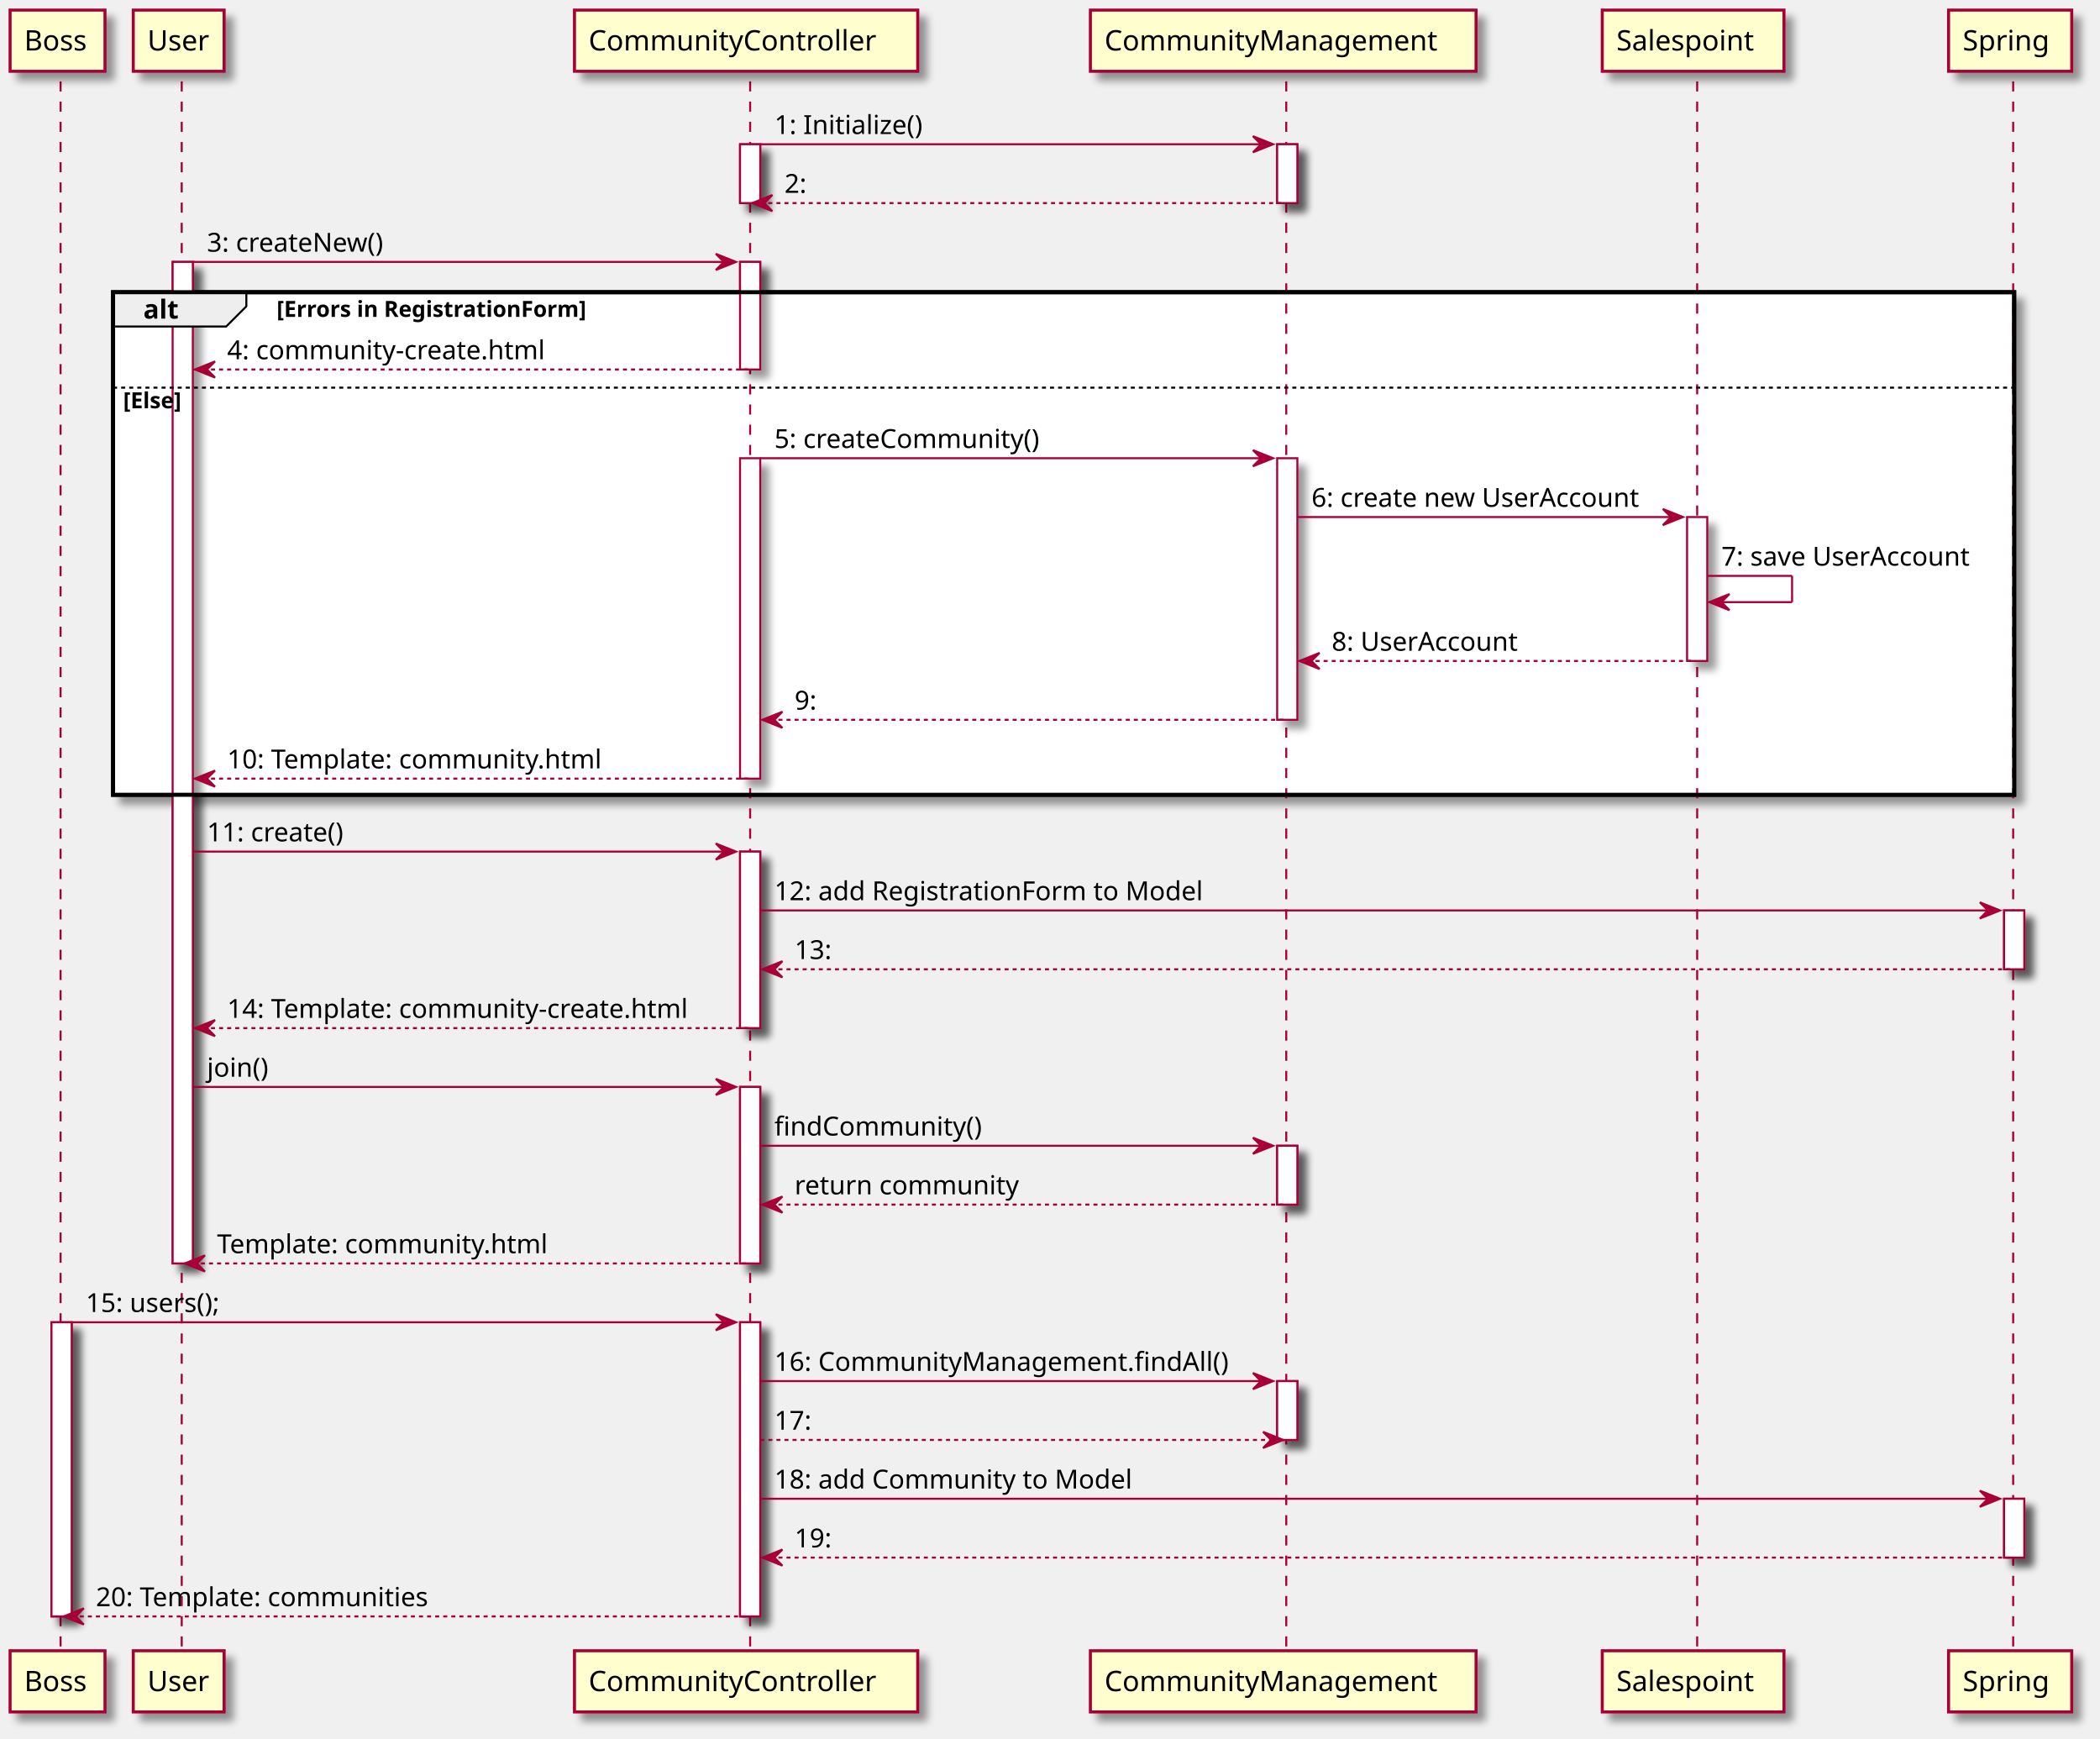
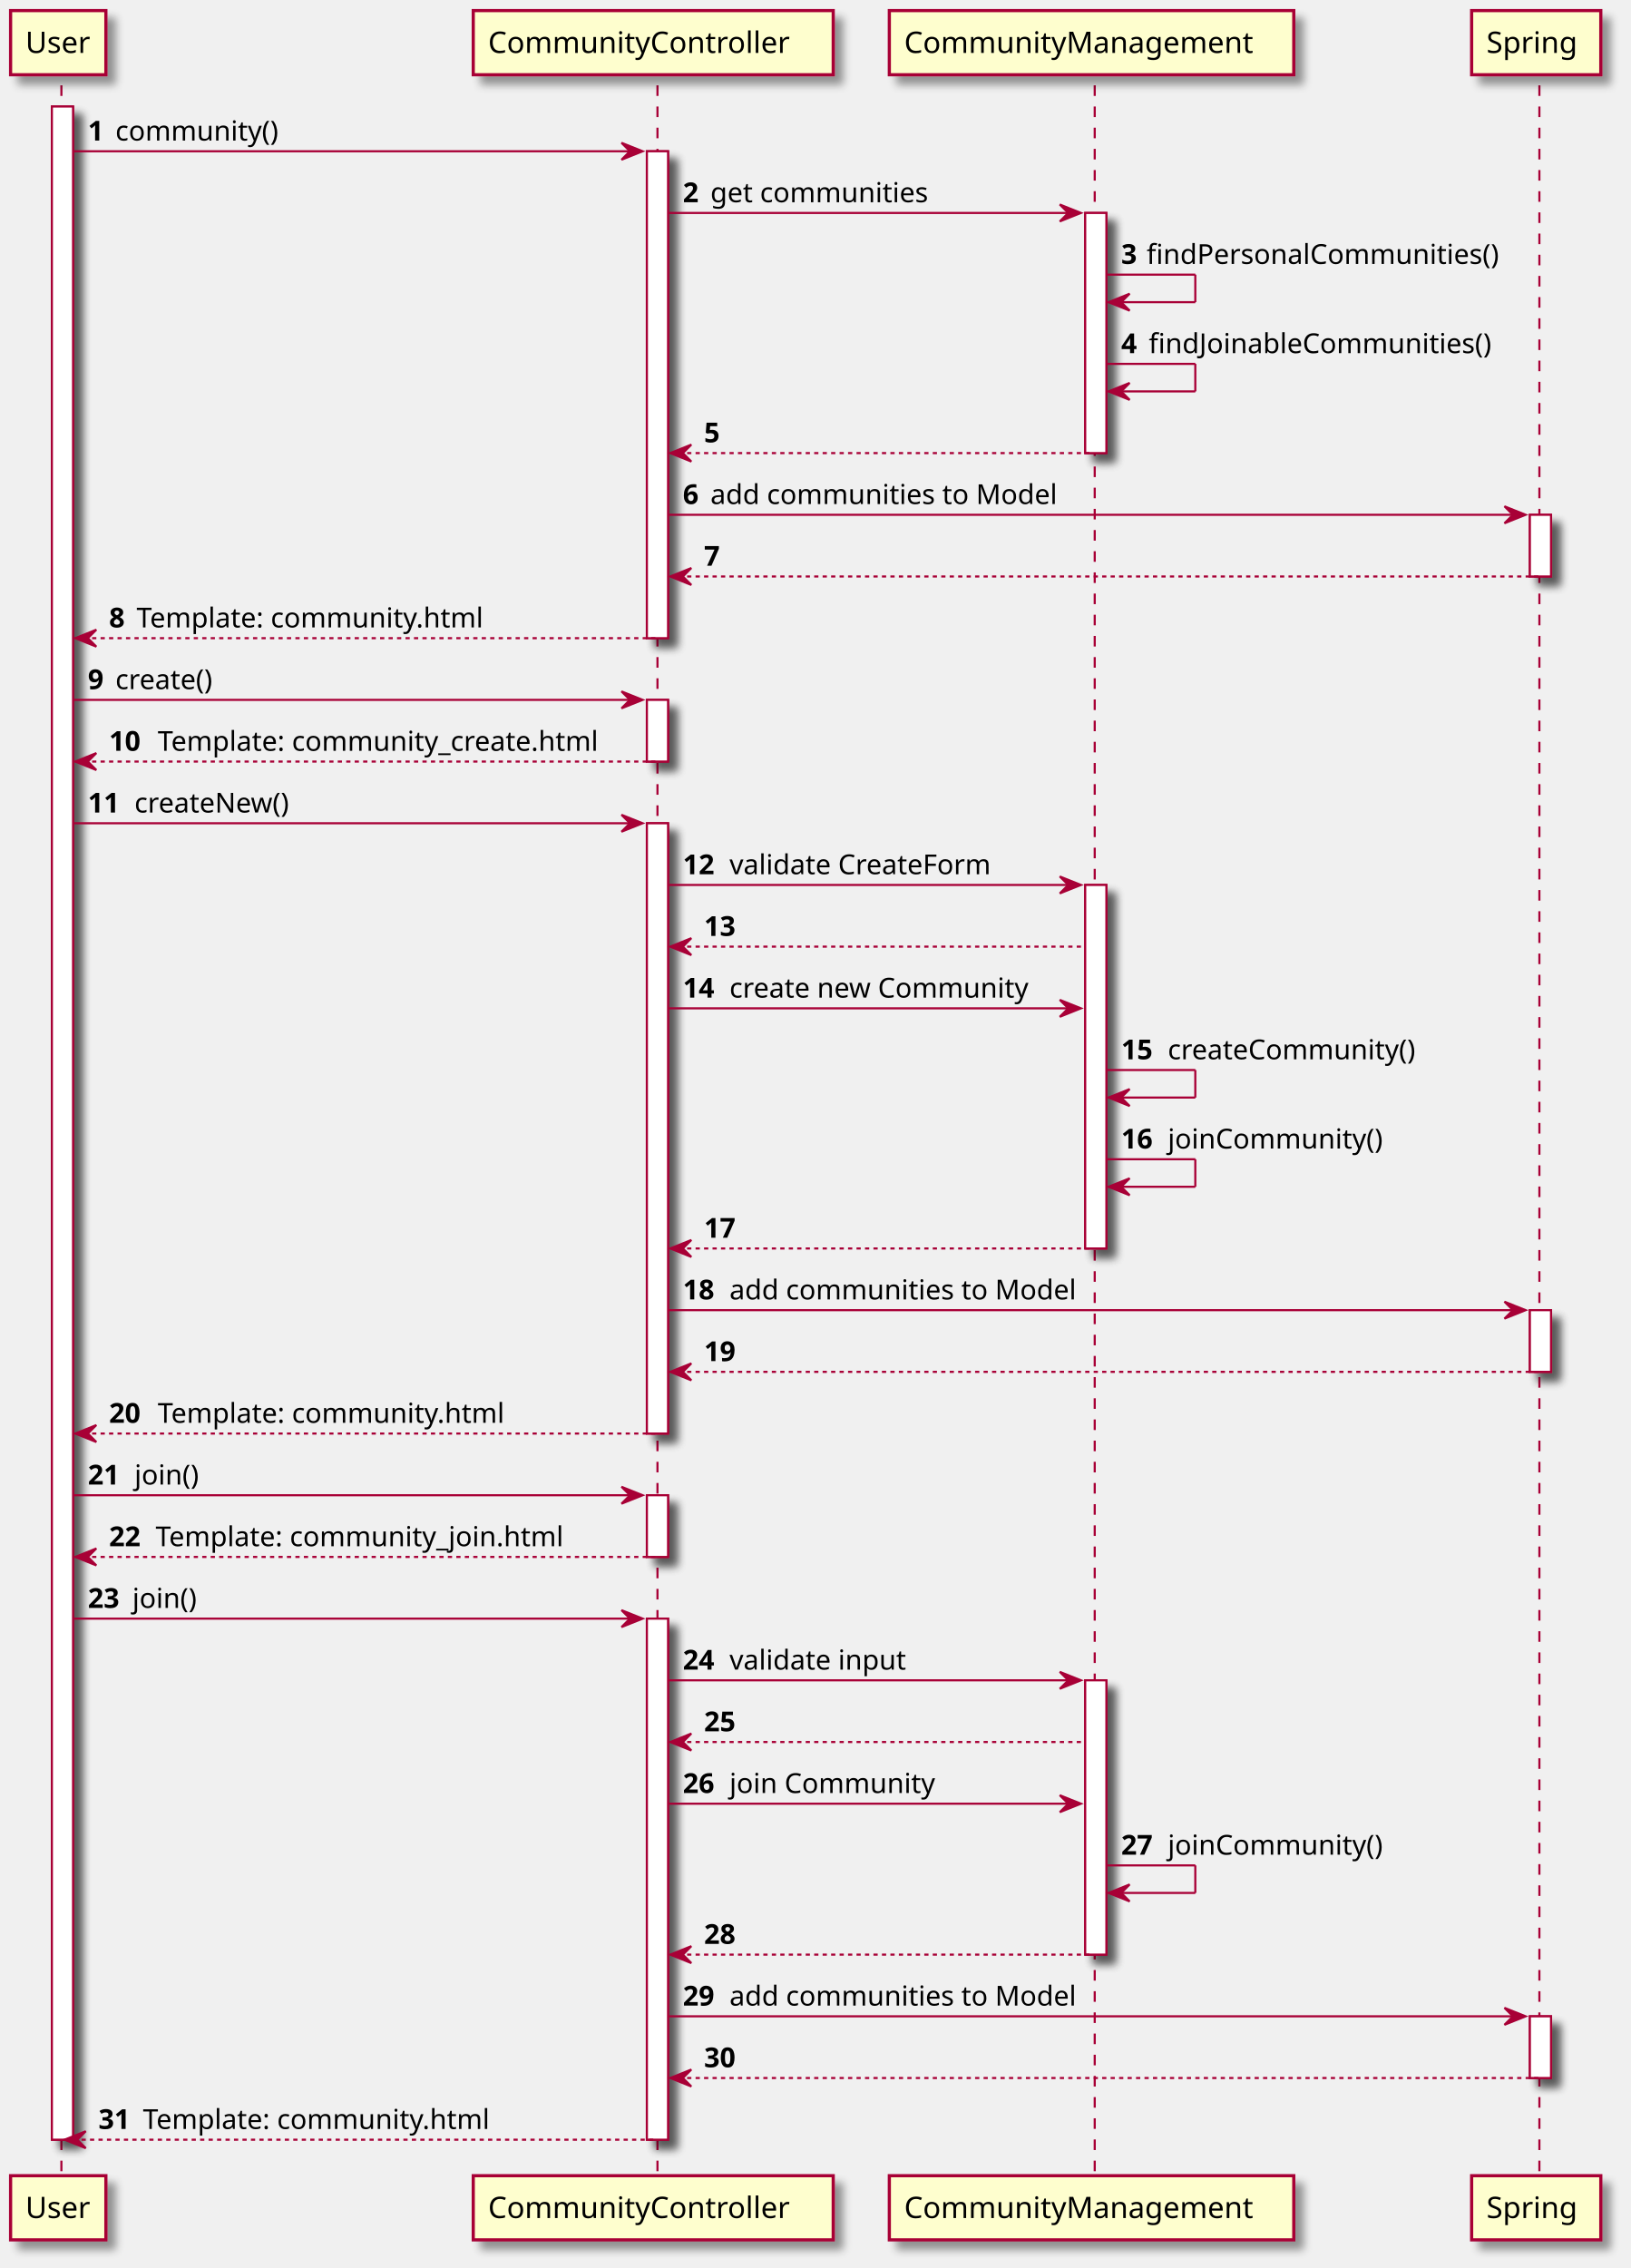
- <svg xmlns="http://www.w3.org/2000/svg" contentScriptType="application/ecmascript" contentStyleType="text/css" height="861px" preserveAspectRatio="none" style="width:1040px;height:861px;background:#FFFFFF;" version="1.1" viewBox="0 0 1040 861" width="1040px" zoomAndPan="magnify">
+ <svg xmlns="http://www.w3.org/2000/svg" contentScriptType="application/ecmascript" contentStyleType="text/css" height="1071px" preserveAspectRatio="none" style="width:770px;height:1071px;background:#FFFFFF;" version="1.1" viewBox="0 0 770 1071" width="770px" zoomAndPan="magnify">
  <defs>
-     <filter height="300%" id="fqbhj5li6olz6" width="300%" x="-1" y="-1">
+     <filter height="300%" id="f14gy15hj99zhz" width="300%" x="-1" y="-1">
      <feGaussianBlur result="blurOut" stdDeviation="2.0" />
      <feColorMatrix in="blurOut" result="blurOut2" type="matrix" values="0 0 0 0 0 0 0 0 0 0 0 0 0 0 0 0 0 0 .4 0" />
      <feOffset dx="4.0" dy="4.0" in="blurOut2" result="blurOut3" />
      <feBlend in="SourceGraphic" in2="blurOut3" mode="normal" />
    </filter>
  </defs>
  <g>
-     <rect fill="#FFFFFF" filter="url(#fqbhj5li6olz6)" height="145.664" style="stroke:#A80036;stroke-width:1.0;" width="10" x="25.5" y="654.758" />
-     <rect fill="#FFFFFF" filter="url(#fqbhj5li6olz6)" height="495.93" style="stroke:#A80036;stroke-width:1.0;" width="10" x="85.5" y="129.695" />
-     <rect fill="#FFFFFF" filter="url(#fqbhj5li6olz6)" height="29.133" style="stroke:#A80036;stroke-width:1.0;" width="10" x="366.5" y="71.43" />
-     <rect fill="#FFFFFF" filter="url(#fqbhj5li6olz6)" height="53.266" style="stroke:#A80036;stroke-width:1.0;" width="10" x="366.5" y="129.695" />
-     <rect fill="#FFFFFF" filter="url(#fqbhj5li6olz6)" height="158.664" style="stroke:#A80036;stroke-width:1.0;" width="10" x="366.5" y="226.898" />
-     <rect fill="#FFFFFF" filter="url(#fqbhj5li6olz6)" height="87.398" style="stroke:#A80036;stroke-width:1.0;" width="10" x="366.5" y="421.695" />
-     <rect fill="#FFFFFF" filter="url(#fqbhj5li6olz6)" height="87.398" style="stroke:#A80036;stroke-width:1.0;" width="10" x="366.5" y="538.227" />
-     <rect fill="#FFFFFF" filter="url(#fqbhj5li6olz6)" height="145.664" style="stroke:#A80036;stroke-width:1.0;" width="10" x="366.5" y="654.758" />
-     <rect fill="#FFFFFF" filter="url(#fqbhj5li6olz6)" height="29.133" style="stroke:#A80036;stroke-width:1.0;" width="10" x="632.5" y="71.43" />
-     <rect fill="#FFFFFF" filter="url(#fqbhj5li6olz6)" height="129.531" style="stroke:#A80036;stroke-width:1.0;" width="10" x="632.5" y="226.898" />
-     <rect fill="#FFFFFF" filter="url(#fqbhj5li6olz6)" height="29.133" style="stroke:#A80036;stroke-width:1.0;" width="10" x="632.5" y="567.359" />
-     <rect fill="#FFFFFF" filter="url(#fqbhj5li6olz6)" height="29.133" style="stroke:#A80036;stroke-width:1.0;" width="10" x="632.5" y="683.891" />
-     <rect fill="#FFFFFF" filter="url(#fqbhj5li6olz6)" height="71.266" style="stroke:#A80036;stroke-width:1.0;" width="10" x="835.5" y="256.031" />
-     <rect fill="#FFFFFF" filter="url(#fqbhj5li6olz6)" height="29.133" style="stroke:#A80036;stroke-width:1.0;" width="10" x="992.5" y="450.828" />
-     <rect fill="#FFFFFF" filter="url(#fqbhj5li6olz6)" height="29.133" style="stroke:#A80036;stroke-width:1.0;" width="10" x="992.5" y="742.156" />
-     <rect fill="#FFFFFF" filter="url(#fqbhj5li6olz6)" height="248.867" style="stroke:#000000;stroke-width:2.0;" width="941.5" x="56" y="144.695" />
-     <rect fill="#FFFFFF" height="202.602" style="stroke:none;stroke-width:1.0;" width="941.5" x="56" y="190.961" />
-     <line style="stroke:#A80036;stroke-width:1.0;stroke-dasharray:5.0,5.0;" x1="30" x2="30" y1="40.297" y2="818.422" />
-     <line style="stroke:#A80036;stroke-width:1.0;stroke-dasharray:5.0,5.0;" x1="90" x2="90" y1="40.297" y2="818.422" />
-     <line style="stroke:#A80036;stroke-width:1.0;stroke-dasharray:5.0,5.0;" x1="371.5" x2="371.5" y1="40.297" y2="818.422" />
-     <line style="stroke:#A80036;stroke-width:1.0;stroke-dasharray:5.0,5.0;" x1="637" x2="637" y1="40.297" y2="818.422" />
-     <line style="stroke:#A80036;stroke-width:1.0;stroke-dasharray:5.0,5.0;" x1="840.5" x2="840.5" y1="40.297" y2="818.422" />
-     <line style="stroke:#A80036;stroke-width:1.0;stroke-dasharray:5.0,5.0;" x1="997" x2="997" y1="40.297" y2="818.422" />
-     <rect fill="#FEFECE" filter="url(#fqbhj5li6olz6)" height="30.297" style="stroke:#A80036;stroke-width:1.5;" width="47" x="5" y="5" />
-     <text fill="#000000" font-family="sans-serif" font-size="14" lengthAdjust="spacing" textLength="33" x="12" y="24.995">Boss</text>
-     <rect fill="#FEFECE" filter="url(#fqbhj5li6olz6)" height="30.297" style="stroke:#A80036;stroke-width:1.5;" width="47" x="5" y="817.422" />
-     <text fill="#000000" font-family="sans-serif" font-size="14" lengthAdjust="spacing" textLength="33" x="12" y="837.417">Boss</text>
-     <rect fill="#FEFECE" filter="url(#fqbhj5li6olz6)" height="30.297" style="stroke:#A80036;stroke-width:1.5;" width="45" x="66" y="5" />
-     <text fill="#000000" font-family="sans-serif" font-size="14" lengthAdjust="spacing" textLength="31" x="73" y="24.995">User</text>
-     <rect fill="#FEFECE" filter="url(#fqbhj5li6olz6)" height="30.297" style="stroke:#A80036;stroke-width:1.5;" width="45" x="66" y="817.422" />
-     <text fill="#000000" font-family="sans-serif" font-size="14" lengthAdjust="spacing" textLength="31" x="73" y="837.417">User</text>
-     <rect fill="#FEFECE" filter="url(#fqbhj5li6olz6)" height="30.297" style="stroke:#A80036;stroke-width:1.5;" width="170" x="284.5" y="5" />
-     <text fill="#000000" font-family="sans-serif" font-size="14" lengthAdjust="spacing" textLength="156" x="291.5" y="24.995">CommunityController</text>
-     <rect fill="#FEFECE" filter="url(#fqbhj5li6olz6)" height="30.297" style="stroke:#A80036;stroke-width:1.5;" width="170" x="284.5" y="817.422" />
-     <text fill="#000000" font-family="sans-serif" font-size="14" lengthAdjust="spacing" textLength="156" x="291.5" y="837.417">CommunityController</text>
-     <rect fill="#FEFECE" filter="url(#fqbhj5li6olz6)" height="30.297" style="stroke:#A80036;stroke-width:1.5;" width="191" x="540" y="5" />
-     <text fill="#000000" font-family="sans-serif" font-size="14" lengthAdjust="spacing" textLength="177" x="547" y="24.995">CommunityManagement</text>
-     <rect fill="#FEFECE" filter="url(#fqbhj5li6olz6)" height="30.297" style="stroke:#A80036;stroke-width:1.5;" width="191" x="540" y="817.422" />
-     <text fill="#000000" font-family="sans-serif" font-size="14" lengthAdjust="spacing" textLength="177" x="547" y="837.417">CommunityManagement</text>
-     <rect fill="#FEFECE" filter="url(#fqbhj5li6olz6)" height="30.297" style="stroke:#A80036;stroke-width:1.5;" width="90" x="793.5" y="5" />
-     <text fill="#000000" font-family="sans-serif" font-size="14" lengthAdjust="spacing" textLength="76" x="800.5" y="24.995">Salespoint</text>
-     <rect fill="#FEFECE" filter="url(#fqbhj5li6olz6)" height="30.297" style="stroke:#A80036;stroke-width:1.5;" width="90" x="793.5" y="817.422" />
-     <text fill="#000000" font-family="sans-serif" font-size="14" lengthAdjust="spacing" textLength="76" x="800.5" y="837.417">Salespoint</text>
-     <rect fill="#FEFECE" filter="url(#fqbhj5li6olz6)" height="30.297" style="stroke:#A80036;stroke-width:1.5;" width="61" x="965" y="5" />
-     <text fill="#000000" font-family="sans-serif" font-size="14" lengthAdjust="spacing" textLength="47" x="972" y="24.995">Spring</text>
-     <rect fill="#FEFECE" filter="url(#fqbhj5li6olz6)" height="30.297" style="stroke:#A80036;stroke-width:1.5;" width="61" x="965" y="817.422" />
-     <text fill="#000000" font-family="sans-serif" font-size="14" lengthAdjust="spacing" textLength="47" x="972" y="837.417">Spring</text>
-     <rect fill="#FFFFFF" filter="url(#fqbhj5li6olz6)" height="145.664" style="stroke:#A80036;stroke-width:1.0;" width="10" x="25.5" y="654.758" />
-     <rect fill="#FFFFFF" filter="url(#fqbhj5li6olz6)" height="495.93" style="stroke:#A80036;stroke-width:1.0;" width="10" x="85.5" y="129.695" />
-     <rect fill="#FFFFFF" filter="url(#fqbhj5li6olz6)" height="29.133" style="stroke:#A80036;stroke-width:1.0;" width="10" x="366.5" y="71.43" />
-     <rect fill="#FFFFFF" filter="url(#fqbhj5li6olz6)" height="53.266" style="stroke:#A80036;stroke-width:1.0;" width="10" x="366.5" y="129.695" />
-     <rect fill="#FFFFFF" filter="url(#fqbhj5li6olz6)" height="158.664" style="stroke:#A80036;stroke-width:1.0;" width="10" x="366.5" y="226.898" />
-     <rect fill="#FFFFFF" filter="url(#fqbhj5li6olz6)" height="87.398" style="stroke:#A80036;stroke-width:1.0;" width="10" x="366.5" y="421.695" />
-     <rect fill="#FFFFFF" filter="url(#fqbhj5li6olz6)" height="87.398" style="stroke:#A80036;stroke-width:1.0;" width="10" x="366.5" y="538.227" />
-     <rect fill="#FFFFFF" filter="url(#fqbhj5li6olz6)" height="145.664" style="stroke:#A80036;stroke-width:1.0;" width="10" x="366.5" y="654.758" />
-     <rect fill="#FFFFFF" filter="url(#fqbhj5li6olz6)" height="29.133" style="stroke:#A80036;stroke-width:1.0;" width="10" x="632.5" y="71.43" />
-     <rect fill="#FFFFFF" filter="url(#fqbhj5li6olz6)" height="129.531" style="stroke:#A80036;stroke-width:1.0;" width="10" x="632.5" y="226.898" />
-     <rect fill="#FFFFFF" filter="url(#fqbhj5li6olz6)" height="29.133" style="stroke:#A80036;stroke-width:1.0;" width="10" x="632.5" y="567.359" />
-     <rect fill="#FFFFFF" filter="url(#fqbhj5li6olz6)" height="29.133" style="stroke:#A80036;stroke-width:1.0;" width="10" x="632.5" y="683.891" />
-     <rect fill="#FFFFFF" filter="url(#fqbhj5li6olz6)" height="71.266" style="stroke:#A80036;stroke-width:1.0;" width="10" x="835.5" y="256.031" />
-     <rect fill="#FFFFFF" filter="url(#fqbhj5li6olz6)" height="29.133" style="stroke:#A80036;stroke-width:1.0;" width="10" x="992.5" y="450.828" />
-     <rect fill="#FFFFFF" filter="url(#fqbhj5li6olz6)" height="29.133" style="stroke:#A80036;stroke-width:1.0;" width="10" x="992.5" y="742.156" />
-     <polygon fill="#A80036" points="620.5,67.43,630.5,71.43,620.5,75.43,624.5,71.43" style="stroke:#A80036;stroke-width:1.0;" />
-     <line style="stroke:#A80036;stroke-width:1.0;" x1="376.5" x2="626.5" y1="71.43" y2="71.43" />
-     <text fill="#000000" font-family="sans-serif" font-size="13" lengthAdjust="spacing" textLength="78" x="383.5" y="66.364">1: Initialize()</text>
-     <polygon fill="#A80036" points="382.5,96.562,372.5,100.562,382.5,104.562,378.5,100.562" style="stroke:#A80036;stroke-width:1.0;" />
-     <line style="stroke:#A80036;stroke-width:1.0;stroke-dasharray:2.0,2.0;" x1="376.5" x2="636.5" y1="100.562" y2="100.562" />
-     <text fill="#000000" font-family="sans-serif" font-size="13" lengthAdjust="spacing" textLength="13" x="388.5" y="95.497">2:</text>
-     <polygon fill="#A80036" points="354.5,125.695,364.5,129.695,354.5,133.695,358.5,129.695" style="stroke:#A80036;stroke-width:1.0;" />
-     <line style="stroke:#A80036;stroke-width:1.0;" x1="95.5" x2="360.5" y1="129.695" y2="129.695" />
-     <text fill="#000000" font-family="sans-serif" font-size="13" lengthAdjust="spacing" textLength="96" x="102.5" y="124.629">3: createNew()</text>
-     <path d="M56,144.695 L122,144.695 L122,151.695 L112,161.695 L56,161.695 L56,144.695 " fill="#EEEEEE" style="stroke:#000000;stroke-width:1.0;" />
-     <rect fill="none" height="248.867" style="stroke:#000000;stroke-width:2.0;" width="941.5" x="56" y="144.695" />
-     <text fill="#000000" font-family="sans-serif" font-size="13" font-weight="bold" lengthAdjust="spacing" textLength="21" x="71" y="157.762">alt</text>
-     <text fill="#000000" font-family="sans-serif" font-size="11" font-weight="bold" lengthAdjust="spacing" textLength="189" x="137" y="156.906">[Errors in RegistrationForm]</text>
-     <polygon fill="#A80036" points="106.5,178.961,96.5,182.961,106.5,186.961,102.5,182.961" style="stroke:#A80036;stroke-width:1.0;" />
-     <line style="stroke:#A80036;stroke-width:1.0;stroke-dasharray:2.0,2.0;" x1="100.5" x2="370.5" y1="182.961" y2="182.961" />
-     <text fill="#000000" font-family="sans-serif" font-size="13" lengthAdjust="spacing" textLength="169" x="112.5" y="177.895">4: community-create.html</text>
-     <line style="stroke:#000000;stroke-width:1.0;stroke-dasharray:2.0,2.0;" x1="56" x2="997.5" y1="191.961" y2="191.961" />
-     <text fill="#000000" font-family="sans-serif" font-size="11" font-weight="bold" lengthAdjust="spacing" textLength="36" x="61" y="202.171">[Else]</text>
-     <polygon fill="#A80036" points="620.5,222.898,630.5,226.898,620.5,230.898,624.5,226.898" style="stroke:#A80036;stroke-width:1.0;" />
-     <line style="stroke:#A80036;stroke-width:1.0;" x1="376.5" x2="626.5" y1="226.898" y2="226.898" />
-     <text fill="#000000" font-family="sans-serif" font-size="13" lengthAdjust="spacing" textLength="143" x="383.5" y="221.833">5: createCommunity()</text>
-     <polygon fill="#A80036" points="823.5,252.031,833.5,256.031,823.5,260.031,827.5,256.031" style="stroke:#A80036;stroke-width:1.0;" />
-     <line style="stroke:#A80036;stroke-width:1.0;" x1="642.5" x2="829.5" y1="256.031" y2="256.031" />
-     <text fill="#000000" font-family="sans-serif" font-size="13" lengthAdjust="spacing" textLength="174" x="649.5" y="250.965">6: create new UserAccount</text>
-     <line style="stroke:#A80036;stroke-width:1.0;" x1="845.5" x2="887.5" y1="285.164" y2="285.164" />
-     <line style="stroke:#A80036;stroke-width:1.0;" x1="887.5" x2="887.5" y1="285.164" y2="298.164" />
-     <line style="stroke:#A80036;stroke-width:1.0;" x1="846.5" x2="887.5" y1="298.164" y2="298.164" />
-     <polygon fill="#A80036" points="856.5,294.164,846.5,298.164,856.5,302.164,852.5,298.164" style="stroke:#A80036;stroke-width:1.0;" />
-     <text fill="#000000" font-family="sans-serif" font-size="13" lengthAdjust="spacing" textLength="133" x="852.5" y="280.098">7: save UserAccount</text>
-     <polygon fill="#A80036" points="653.5,323.297,643.5,327.297,653.5,331.297,649.5,327.297" style="stroke:#A80036;stroke-width:1.0;" />
-     <line style="stroke:#A80036;stroke-width:1.0;stroke-dasharray:2.0,2.0;" x1="647.5" x2="839.5" y1="327.297" y2="327.297" />
-     <text fill="#000000" font-family="sans-serif" font-size="13" lengthAdjust="spacing" textLength="98" x="659.5" y="322.231">8: UserAccount</text>
-     <polygon fill="#A80036" points="387.5,352.43,377.5,356.43,387.5,360.43,383.5,356.43" style="stroke:#A80036;stroke-width:1.0;" />
-     <line style="stroke:#A80036;stroke-width:1.0;stroke-dasharray:2.0,2.0;" x1="381.5" x2="636.5" y1="356.43" y2="356.43" />
-     <text fill="#000000" font-family="sans-serif" font-size="13" lengthAdjust="spacing" textLength="13" x="393.5" y="351.364">9:</text>
-     <polygon fill="#A80036" points="106.5,381.562,96.5,385.562,106.5,389.562,102.5,385.562" style="stroke:#A80036;stroke-width:1.0;" />
-     <line style="stroke:#A80036;stroke-width:1.0;stroke-dasharray:2.0,2.0;" x1="100.5" x2="370.5" y1="385.562" y2="385.562" />
-     <text fill="#000000" font-family="sans-serif" font-size="13" lengthAdjust="spacing" textLength="201" x="112.5" y="380.497">10: Template: community.html</text>
-     <polygon fill="#A80036" points="354.5,417.695,364.5,421.695,354.5,425.695,358.5,421.695" style="stroke:#A80036;stroke-width:1.0;" />
-     <line style="stroke:#A80036;stroke-width:1.0;" x1="95.5" x2="360.5" y1="421.695" y2="421.695" />
-     <text fill="#000000" font-family="sans-serif" font-size="13" lengthAdjust="spacing" textLength="76" x="102.5" y="416.629">11: create()</text>
-     <polygon fill="#A80036" points="980.5,446.828,990.5,450.828,980.5,454.828,984.5,450.828" style="stroke:#A80036;stroke-width:1.0;" />
-     <line style="stroke:#A80036;stroke-width:1.0;" x1="376.5" x2="986.5" y1="450.828" y2="450.828" />
-     <text fill="#000000" font-family="sans-serif" font-size="13" lengthAdjust="spacing" textLength="221" x="383.5" y="445.762">12: add RegistrationForm to Model</text>
-     <polygon fill="#A80036" points="387.5,475.961,377.5,479.961,387.5,483.961,383.5,479.961" style="stroke:#A80036;stroke-width:1.0;" />
-     <line style="stroke:#A80036;stroke-width:1.0;stroke-dasharray:2.0,2.0;" x1="381.5" x2="996.5" y1="479.961" y2="479.961" />
-     <text fill="#000000" font-family="sans-serif" font-size="13" lengthAdjust="spacing" textLength="21" x="393.5" y="474.895">13:</text>
-     <polygon fill="#A80036" points="106.5,505.094,96.5,509.094,106.5,513.094,102.5,509.094" style="stroke:#A80036;stroke-width:1.0;" />
-     <line style="stroke:#A80036;stroke-width:1.0;stroke-dasharray:2.0,2.0;" x1="100.5" x2="370.5" y1="509.094" y2="509.094" />
-     <text fill="#000000" font-family="sans-serif" font-size="13" lengthAdjust="spacing" textLength="247" x="112.5" y="504.028">14: Template: community-create.html</text>
-     <polygon fill="#A80036" points="354.5,534.227,364.5,538.227,354.5,542.227,358.5,538.227" style="stroke:#A80036;stroke-width:1.0;" />
-     <line style="stroke:#A80036;stroke-width:1.0;" x1="95.5" x2="360.5" y1="538.227" y2="538.227" />
-     <text fill="#000000" font-family="sans-serif" font-size="13" lengthAdjust="spacing" textLength="32" x="102.5" y="533.161">join()</text>
-     <polygon fill="#A80036" points="620.5,563.359,630.5,567.359,620.5,571.359,624.5,567.359" style="stroke:#A80036;stroke-width:1.0;" />
-     <line style="stroke:#A80036;stroke-width:1.0;" x1="376.5" x2="626.5" y1="567.359" y2="567.359" />
-     <text fill="#000000" font-family="sans-serif" font-size="13" lengthAdjust="spacing" textLength="109" x="383.5" y="562.293">findCommunity()</text>
-     <polygon fill="#A80036" points="387.5,592.492,377.5,596.492,387.5,600.492,383.5,596.492" style="stroke:#A80036;stroke-width:1.0;" />
-     <line style="stroke:#A80036;stroke-width:1.0;stroke-dasharray:2.0,2.0;" x1="381.5" x2="636.5" y1="596.492" y2="596.492" />
-     <text fill="#000000" font-family="sans-serif" font-size="13" lengthAdjust="spacing" textLength="116" x="393.5" y="591.426">return community</text>
-     <polygon fill="#A80036" points="101.5,621.625,91.5,625.625,101.5,629.625,97.5,625.625" style="stroke:#A80036;stroke-width:1.0;" />
-     <line style="stroke:#A80036;stroke-width:1.0;stroke-dasharray:2.0,2.0;" x1="95.5" x2="370.5" y1="625.625" y2="625.625" />
-     <text fill="#000000" font-family="sans-serif" font-size="13" lengthAdjust="spacing" textLength="176" x="107.5" y="620.559">Template: community.html</text>
-     <polygon fill="#A80036" points="354.5,650.758,364.5,654.758,354.5,658.758,358.5,654.758" style="stroke:#A80036;stroke-width:1.0;" />
-     <line style="stroke:#A80036;stroke-width:1.0;" x1="35.5" x2="360.5" y1="654.758" y2="654.758" />
-     <text fill="#000000" font-family="sans-serif" font-size="13" lengthAdjust="spacing" textLength="75" x="42.5" y="649.692">15: users();</text>
-     <polygon fill="#A80036" points="620.5,679.891,630.5,683.891,620.5,687.891,624.5,683.891" style="stroke:#A80036;stroke-width:1.0;" />
-     <line style="stroke:#A80036;stroke-width:1.0;" x1="376.5" x2="626.5" y1="683.891" y2="683.891" />
-     <text fill="#000000" font-family="sans-serif" font-size="13" lengthAdjust="spacing" textLength="237" x="383.5" y="678.825">16: CommunityManagement.findAll()</text>
-     <polygon fill="#A80036" points="625.5,709.023,635.5,713.023,625.5,717.023,629.5,713.023" style="stroke:#A80036;stroke-width:1.0;" />
-     <line style="stroke:#A80036;stroke-width:1.0;stroke-dasharray:2.0,2.0;" x1="376.5" x2="631.5" y1="713.023" y2="713.023" />
-     <text fill="#000000" font-family="sans-serif" font-size="13" lengthAdjust="spacing" textLength="21" x="383.5" y="707.957">17:</text>
-     <polygon fill="#A80036" points="980.5,738.156,990.5,742.156,980.5,746.156,984.5,742.156" style="stroke:#A80036;stroke-width:1.0;" />
-     <line style="stroke:#A80036;stroke-width:1.0;" x1="376.5" x2="986.5" y1="742.156" y2="742.156" />
-     <text fill="#000000" font-family="sans-serif" font-size="13" lengthAdjust="spacing" textLength="186" x="383.5" y="737.09">18: add Community to Model</text>
-     <polygon fill="#A80036" points="387.5,767.289,377.5,771.289,387.5,775.289,383.5,771.289" style="stroke:#A80036;stroke-width:1.0;" />
-     <line style="stroke:#A80036;stroke-width:1.0;stroke-dasharray:2.0,2.0;" x1="381.5" x2="996.5" y1="771.289" y2="771.289" />
-     <text fill="#000000" font-family="sans-serif" font-size="13" lengthAdjust="spacing" textLength="21" x="393.5" y="766.223">19:</text>
-     <polygon fill="#A80036" points="41.5,796.422,31.5,800.422,41.5,804.422,37.5,800.422" style="stroke:#A80036;stroke-width:1.0;" />
-     <line style="stroke:#A80036;stroke-width:1.0;stroke-dasharray:2.0,2.0;" x1="35.5" x2="370.5" y1="800.422" y2="800.422" />
-     <text fill="#000000" font-family="sans-serif" font-size="13" lengthAdjust="spacing" textLength="178" x="47.5" y="795.356">20: Template: communities</text>
+     <rect fill="#FFFFFF" filter="url(#f14gy15hj99zhz)" height="960.117" style="stroke:#A80036;stroke-width:1.0;" width="10" x="24.5" y="50.297" />
+     <rect fill="#FFFFFF" filter="url(#f14gy15hj99zhz)" height="229.93" style="stroke:#A80036;stroke-width:1.0;" width="10" x="305.5" y="71.43" />
+     <rect fill="#FFFFFF" filter="url(#f14gy15hj99zhz)" height="29.133" style="stroke:#A80036;stroke-width:1.0;" width="10" x="305.5" y="330.492" />
+     <rect fill="#FFFFFF" filter="url(#f14gy15hj99zhz)" height="288.195" style="stroke:#A80036;stroke-width:1.0;" width="10" x="305.5" y="388.758" />
+     <rect fill="#FFFFFF" filter="url(#f14gy15hj99zhz)" height="29.133" style="stroke:#A80036;stroke-width:1.0;" width="10" x="305.5" y="706.086" />
+     <rect fill="#FFFFFF" filter="url(#f14gy15hj99zhz)" height="246.062" style="stroke:#A80036;stroke-width:1.0;" width="10" x="305.5" y="764.352" />
+     <rect fill="#FFFFFF" filter="url(#f14gy15hj99zhz)" height="113.398" style="stroke:#A80036;stroke-width:1.0;" width="10" x="512.5" y="100.562" />
+     <rect fill="#FFFFFF" filter="url(#f14gy15hj99zhz)" height="171.664" style="stroke:#A80036;stroke-width:1.0;" width="10" x="512.5" y="417.891" />
+     <rect fill="#FFFFFF" filter="url(#f14gy15hj99zhz)" height="129.531" style="stroke:#A80036;stroke-width:1.0;" width="10" x="512.5" y="793.484" />
+     <rect fill="#FFFFFF" filter="url(#f14gy15hj99zhz)" height="29.133" style="stroke:#A80036;stroke-width:1.0;" width="10" x="722.5" y="243.094" />
+     <rect fill="#FFFFFF" filter="url(#f14gy15hj99zhz)" height="29.133" style="stroke:#A80036;stroke-width:1.0;" width="10" x="722.5" y="618.688" />
+     <rect fill="#FFFFFF" filter="url(#f14gy15hj99zhz)" height="29.133" style="stroke:#A80036;stroke-width:1.0;" width="10" x="722.5" y="952.148" />
+     <line style="stroke:#A80036;stroke-width:1.0;stroke-dasharray:5.0,5.0;" x1="29" x2="29" y1="40.297" y2="1028.414" />
+     <line style="stroke:#A80036;stroke-width:1.0;stroke-dasharray:5.0,5.0;" x1="310.5" x2="310.5" y1="40.297" y2="1028.414" />
+     <line style="stroke:#A80036;stroke-width:1.0;stroke-dasharray:5.0,5.0;" x1="517" x2="517" y1="40.297" y2="1028.414" />
+     <line style="stroke:#A80036;stroke-width:1.0;stroke-dasharray:5.0,5.0;" x1="727" x2="727" y1="40.297" y2="1028.414" />
+     <rect fill="#FEFECE" filter="url(#f14gy15hj99zhz)" height="30.297" style="stroke:#A80036;stroke-width:1.5;" width="45" x="5" y="5" />
+     <text fill="#000000" font-family="sans-serif" font-size="14" lengthAdjust="spacing" textLength="31" x="12" y="24.995">User</text>
+     <rect fill="#FEFECE" filter="url(#f14gy15hj99zhz)" height="30.297" style="stroke:#A80036;stroke-width:1.5;" width="45" x="5" y="1027.414" />
+     <text fill="#000000" font-family="sans-serif" font-size="14" lengthAdjust="spacing" textLength="31" x="12" y="1047.409">User</text>
+     <rect fill="#FEFECE" filter="url(#f14gy15hj99zhz)" height="30.297" style="stroke:#A80036;stroke-width:1.5;" width="170" x="223.5" y="5" />
+     <text fill="#000000" font-family="sans-serif" font-size="14" lengthAdjust="spacing" textLength="156" x="230.5" y="24.995">CommunityController</text>
+     <rect fill="#FEFECE" filter="url(#f14gy15hj99zhz)" height="30.297" style="stroke:#A80036;stroke-width:1.5;" width="170" x="223.5" y="1027.414" />
+     <text fill="#000000" font-family="sans-serif" font-size="14" lengthAdjust="spacing" textLength="156" x="230.5" y="1047.409">CommunityController</text>
+     <rect fill="#FEFECE" filter="url(#f14gy15hj99zhz)" height="30.297" style="stroke:#A80036;stroke-width:1.5;" width="191" x="420" y="5" />
+     <text fill="#000000" font-family="sans-serif" font-size="14" lengthAdjust="spacing" textLength="177" x="427" y="24.995">CommunityManagement</text>
+     <rect fill="#FEFECE" filter="url(#f14gy15hj99zhz)" height="30.297" style="stroke:#A80036;stroke-width:1.5;" width="191" x="420" y="1027.414" />
+     <text fill="#000000" font-family="sans-serif" font-size="14" lengthAdjust="spacing" textLength="177" x="427" y="1047.409">CommunityManagement</text>
+     <rect fill="#FEFECE" filter="url(#f14gy15hj99zhz)" height="30.297" style="stroke:#A80036;stroke-width:1.5;" width="61" x="695" y="5" />
+     <text fill="#000000" font-family="sans-serif" font-size="14" lengthAdjust="spacing" textLength="47" x="702" y="24.995">Spring</text>
+     <rect fill="#FEFECE" filter="url(#f14gy15hj99zhz)" height="30.297" style="stroke:#A80036;stroke-width:1.5;" width="61" x="695" y="1027.414" />
+     <text fill="#000000" font-family="sans-serif" font-size="14" lengthAdjust="spacing" textLength="47" x="702" y="1047.409">Spring</text>
+     <rect fill="#FFFFFF" filter="url(#f14gy15hj99zhz)" height="960.117" style="stroke:#A80036;stroke-width:1.0;" width="10" x="24.5" y="50.297" />
+     <rect fill="#FFFFFF" filter="url(#f14gy15hj99zhz)" height="229.93" style="stroke:#A80036;stroke-width:1.0;" width="10" x="305.5" y="71.43" />
+     <rect fill="#FFFFFF" filter="url(#f14gy15hj99zhz)" height="29.133" style="stroke:#A80036;stroke-width:1.0;" width="10" x="305.5" y="330.492" />
+     <rect fill="#FFFFFF" filter="url(#f14gy15hj99zhz)" height="288.195" style="stroke:#A80036;stroke-width:1.0;" width="10" x="305.5" y="388.758" />
+     <rect fill="#FFFFFF" filter="url(#f14gy15hj99zhz)" height="29.133" style="stroke:#A80036;stroke-width:1.0;" width="10" x="305.5" y="706.086" />
+     <rect fill="#FFFFFF" filter="url(#f14gy15hj99zhz)" height="246.062" style="stroke:#A80036;stroke-width:1.0;" width="10" x="305.5" y="764.352" />
+     <rect fill="#FFFFFF" filter="url(#f14gy15hj99zhz)" height="113.398" style="stroke:#A80036;stroke-width:1.0;" width="10" x="512.5" y="100.562" />
+     <rect fill="#FFFFFF" filter="url(#f14gy15hj99zhz)" height="171.664" style="stroke:#A80036;stroke-width:1.0;" width="10" x="512.5" y="417.891" />
+     <rect fill="#FFFFFF" filter="url(#f14gy15hj99zhz)" height="129.531" style="stroke:#A80036;stroke-width:1.0;" width="10" x="512.5" y="793.484" />
+     <rect fill="#FFFFFF" filter="url(#f14gy15hj99zhz)" height="29.133" style="stroke:#A80036;stroke-width:1.0;" width="10" x="722.5" y="243.094" />
+     <rect fill="#FFFFFF" filter="url(#f14gy15hj99zhz)" height="29.133" style="stroke:#A80036;stroke-width:1.0;" width="10" x="722.5" y="618.688" />
+     <rect fill="#FFFFFF" filter="url(#f14gy15hj99zhz)" height="29.133" style="stroke:#A80036;stroke-width:1.0;" width="10" x="722.5" y="952.148" />
+     <polygon fill="#A80036" points="293.5,67.43,303.5,71.43,293.5,75.43,297.5,71.43" style="stroke:#A80036;stroke-width:1.0;" />
+     <line style="stroke:#A80036;stroke-width:1.0;" x1="34.5" x2="299.5" y1="71.43" y2="71.43" />
+     <text fill="#000000" font-family="sans-serif" font-size="13" font-weight="bold" lengthAdjust="spacing" textLength="9" x="41.5" y="66.364">1</text>
+     <text fill="#000000" font-family="sans-serif" font-size="13" lengthAdjust="spacing" textLength="83" x="54.5" y="66.364">community()</text>
+     <polygon fill="#A80036" points="500.5,96.562,510.5,100.562,500.5,104.562,504.5,100.562" style="stroke:#A80036;stroke-width:1.0;" />
+     <line style="stroke:#A80036;stroke-width:1.0;" x1="315.5" x2="506.5" y1="100.562" y2="100.562" />
+     <text fill="#000000" font-family="sans-serif" font-size="13" font-weight="bold" lengthAdjust="spacing" textLength="9" x="322.5" y="95.497">2</text>
+     <text fill="#000000" font-family="sans-serif" font-size="13" lengthAdjust="spacing" textLength="108" x="335.5" y="95.497">get communities</text>
+     <line style="stroke:#A80036;stroke-width:1.0;" x1="522.5" x2="564.5" y1="129.695" y2="129.695" />
+     <line style="stroke:#A80036;stroke-width:1.0;" x1="564.5" x2="564.5" y1="129.695" y2="142.695" />
+     <line style="stroke:#A80036;stroke-width:1.0;" x1="523.5" x2="564.5" y1="142.695" y2="142.695" />
+     <polygon fill="#A80036" points="533.5,138.695,523.5,142.695,533.5,146.695,529.5,142.695" style="stroke:#A80036;stroke-width:1.0;" />
+     <text fill="#000000" font-family="sans-serif" font-size="13" font-weight="bold" lengthAdjust="spacing" textLength="8" x="529.5" y="124.629">3</text>
+     <text fill="#000000" font-family="sans-serif" font-size="13" lengthAdjust="spacing" textLength="174" x="541.5" y="124.629">findPersonalCommunities()</text>
+     <line style="stroke:#A80036;stroke-width:1.0;" x1="522.5" x2="564.5" y1="171.828" y2="171.828" />
+     <line style="stroke:#A80036;stroke-width:1.0;" x1="564.5" x2="564.5" y1="171.828" y2="184.828" />
+     <line style="stroke:#A80036;stroke-width:1.0;" x1="523.5" x2="564.5" y1="184.828" y2="184.828" />
+     <polygon fill="#A80036" points="533.5,180.828,523.5,184.828,533.5,188.828,529.5,184.828" style="stroke:#A80036;stroke-width:1.0;" />
+     <text fill="#000000" font-family="sans-serif" font-size="13" font-weight="bold" lengthAdjust="spacing" textLength="9" x="529.5" y="166.762">4</text>
+     <text fill="#000000" font-family="sans-serif" font-size="13" lengthAdjust="spacing" textLength="169" x="542.5" y="166.762">findJoinableCommunities()</text>
+     <polygon fill="#A80036" points="326.5,209.961,316.5,213.961,326.5,217.961,322.5,213.961" style="stroke:#A80036;stroke-width:1.0;" />
+     <line style="stroke:#A80036;stroke-width:1.0;stroke-dasharray:2.0,2.0;" x1="320.5" x2="516.5" y1="213.961" y2="213.961" />
+     <text fill="#000000" font-family="sans-serif" font-size="13" font-weight="bold" lengthAdjust="spacing" textLength="9" x="332.5" y="208.895">5</text>
+     <text fill="#000000" font-family="sans-serif" font-size="13" lengthAdjust="spacing" textLength="0" x="349.5" y="208.895" />
+     <polygon fill="#A80036" points="710.5,239.094,720.5,243.094,710.5,247.094,714.5,243.094" style="stroke:#A80036;stroke-width:1.0;" />
+     <line style="stroke:#A80036;stroke-width:1.0;" x1="315.5" x2="716.5" y1="243.094" y2="243.094" />
+     <text fill="#000000" font-family="sans-serif" font-size="13" font-weight="bold" lengthAdjust="spacing" textLength="9" x="322.5" y="238.028">6</text>
+     <text fill="#000000" font-family="sans-serif" font-size="13" lengthAdjust="spacing" textLength="169" x="335.5" y="238.028">add communities to Model</text>
+     <polygon fill="#A80036" points="326.5,268.227,316.5,272.227,326.5,276.227,322.5,272.227" style="stroke:#A80036;stroke-width:1.0;" />
+     <line style="stroke:#A80036;stroke-width:1.0;stroke-dasharray:2.0,2.0;" x1="320.5" x2="726.5" y1="272.227" y2="272.227" />
+     <text fill="#000000" font-family="sans-serif" font-size="13" font-weight="bold" lengthAdjust="spacing" textLength="9" x="332.5" y="267.161">7</text>
+     <text fill="#000000" font-family="sans-serif" font-size="13" lengthAdjust="spacing" textLength="0" x="349.5" y="267.161" />
+     <polygon fill="#A80036" points="45.5,297.359,35.5,301.359,45.5,305.359,41.5,301.359" style="stroke:#A80036;stroke-width:1.0;" />
+     <line style="stroke:#A80036;stroke-width:1.0;stroke-dasharray:2.0,2.0;" x1="39.5" x2="309.5" y1="301.359" y2="301.359" />
+     <text fill="#000000" font-family="sans-serif" font-size="13" font-weight="bold" lengthAdjust="spacing" textLength="9" x="51.5" y="296.293">8</text>
+     <text fill="#000000" font-family="sans-serif" font-size="13" lengthAdjust="spacing" textLength="176" x="64.5" y="296.293">Template: community.html</text>
+     <polygon fill="#A80036" points="293.5,326.492,303.5,330.492,293.5,334.492,297.5,330.492" style="stroke:#A80036;stroke-width:1.0;" />
+     <line style="stroke:#A80036;stroke-width:1.0;" x1="34.5" x2="299.5" y1="330.492" y2="330.492" />
+     <text fill="#000000" font-family="sans-serif" font-size="13" font-weight="bold" lengthAdjust="spacing" textLength="9" x="41.5" y="325.426">9</text>
+     <text fill="#000000" font-family="sans-serif" font-size="13" lengthAdjust="spacing" textLength="51" x="54.5" y="325.426">create()</text>
+     <polygon fill="#A80036" points="45.5,355.625,35.5,359.625,45.5,363.625,41.5,359.625" style="stroke:#A80036;stroke-width:1.0;" />
+     <line style="stroke:#A80036;stroke-width:1.0;stroke-dasharray:2.0,2.0;" x1="39.5" x2="309.5" y1="359.625" y2="359.625" />
+     <text fill="#000000" font-family="sans-serif" font-size="13" font-weight="bold" lengthAdjust="spacing" textLength="19" x="51.5" y="354.559">10</text>
+     <text fill="#000000" font-family="sans-serif" font-size="13" lengthAdjust="spacing" textLength="224" x="74.5" y="354.559">Template: community_create.html</text>
+     <polygon fill="#A80036" points="293.5,384.758,303.5,388.758,293.5,392.758,297.5,388.758" style="stroke:#A80036;stroke-width:1.0;" />
+     <line style="stroke:#A80036;stroke-width:1.0;" x1="34.5" x2="299.5" y1="388.758" y2="388.758" />
+     <text fill="#000000" font-family="sans-serif" font-size="13" font-weight="bold" lengthAdjust="spacing" textLength="18" x="41.5" y="383.692">11</text>
+     <text fill="#000000" font-family="sans-serif" font-size="13" lengthAdjust="spacing" textLength="79" x="63.5" y="383.692">createNew()</text>
+     <polygon fill="#A80036" points="500.5,413.891,510.5,417.891,500.5,421.891,504.5,417.891" style="stroke:#A80036;stroke-width:1.0;" />
+     <line style="stroke:#A80036;stroke-width:1.0;" x1="315.5" x2="506.5" y1="417.891" y2="417.891" />
+     <text fill="#000000" font-family="sans-serif" font-size="13" font-weight="bold" lengthAdjust="spacing" textLength="18" x="322.5" y="412.825">12</text>
+     <text fill="#000000" font-family="sans-serif" font-size="13" lengthAdjust="spacing" textLength="131" x="344.5" y="412.825">validate CreateForm</text>
+     <polygon fill="#A80036" points="326.5,443.023,316.5,447.023,326.5,451.023,322.5,447.023" style="stroke:#A80036;stroke-width:1.0;" />
+     <line style="stroke:#A80036;stroke-width:1.0;stroke-dasharray:2.0,2.0;" x1="320.5" x2="511.5" y1="447.023" y2="447.023" />
+     <text fill="#000000" font-family="sans-serif" font-size="13" font-weight="bold" lengthAdjust="spacing" textLength="17" x="332.5" y="441.957">13</text>
+     <text fill="#000000" font-family="sans-serif" font-size="13" lengthAdjust="spacing" textLength="0" x="357.5" y="441.957" />
+     <polygon fill="#A80036" points="500.5,472.156,510.5,476.156,500.5,480.156,504.5,476.156" style="stroke:#A80036;stroke-width:1.0;" />
+     <line style="stroke:#A80036;stroke-width:1.0;" x1="315.5" x2="506.5" y1="476.156" y2="476.156" />
+     <text fill="#000000" font-family="sans-serif" font-size="13" font-weight="bold" lengthAdjust="spacing" textLength="18" x="322.5" y="471.09">14</text>
+     <text fill="#000000" font-family="sans-serif" font-size="13" lengthAdjust="spacing" textLength="151" x="344.5" y="471.09">create new Community</text>
+     <line style="stroke:#A80036;stroke-width:1.0;" x1="522.5" x2="564.5" y1="505.289" y2="505.289" />
+     <line style="stroke:#A80036;stroke-width:1.0;" x1="564.5" x2="564.5" y1="505.289" y2="518.289" />
+     <line style="stroke:#A80036;stroke-width:1.0;" x1="523.5" x2="564.5" y1="518.289" y2="518.289" />
+     <polygon fill="#A80036" points="533.5,514.289,523.5,518.289,533.5,522.289,529.5,518.289" style="stroke:#A80036;stroke-width:1.0;" />
+     <text fill="#000000" font-family="sans-serif" font-size="13" font-weight="bold" lengthAdjust="spacing" textLength="18" x="529.5" y="500.223">15</text>
+     <text fill="#000000" font-family="sans-serif" font-size="13" lengthAdjust="spacing" textLength="126" x="551.5" y="500.223">createCommunity()</text>
+     <line style="stroke:#A80036;stroke-width:1.0;" x1="522.5" x2="564.5" y1="547.422" y2="547.422" />
+     <line style="stroke:#A80036;stroke-width:1.0;" x1="564.5" x2="564.5" y1="547.422" y2="560.422" />
+     <line style="stroke:#A80036;stroke-width:1.0;" x1="523.5" x2="564.5" y1="560.422" y2="560.422" />
+     <polygon fill="#A80036" points="533.5,556.422,523.5,560.422,533.5,564.422,529.5,560.422" style="stroke:#A80036;stroke-width:1.0;" />
+     <text fill="#000000" font-family="sans-serif" font-size="13" font-weight="bold" lengthAdjust="spacing" textLength="18" x="529.5" y="542.356">16</text>
+     <text fill="#000000" font-family="sans-serif" font-size="13" lengthAdjust="spacing" textLength="107" x="551.5" y="542.356">joinCommunity()</text>
+     <polygon fill="#A80036" points="326.5,585.555,316.5,589.555,326.5,593.555,322.5,589.555" style="stroke:#A80036;stroke-width:1.0;" />
+     <line style="stroke:#A80036;stroke-width:1.0;stroke-dasharray:2.0,2.0;" x1="320.5" x2="516.5" y1="589.555" y2="589.555" />
+     <text fill="#000000" font-family="sans-serif" font-size="13" font-weight="bold" lengthAdjust="spacing" textLength="18" x="332.5" y="584.489">17</text>
+     <text fill="#000000" font-family="sans-serif" font-size="13" lengthAdjust="spacing" textLength="0" x="358.5" y="584.489" />
+     <polygon fill="#A80036" points="710.5,614.688,720.5,618.688,710.5,622.688,714.5,618.688" style="stroke:#A80036;stroke-width:1.0;" />
+     <line style="stroke:#A80036;stroke-width:1.0;" x1="315.5" x2="716.5" y1="618.688" y2="618.688" />
+     <text fill="#000000" font-family="sans-serif" font-size="13" font-weight="bold" lengthAdjust="spacing" textLength="18" x="322.5" y="613.622">18</text>
+     <text fill="#000000" font-family="sans-serif" font-size="13" lengthAdjust="spacing" textLength="169" x="344.5" y="613.622">add communities to Model</text>
+     <polygon fill="#A80036" points="326.5,643.82,316.5,647.82,326.5,651.82,322.5,647.82" style="stroke:#A80036;stroke-width:1.0;" />
+     <line style="stroke:#A80036;stroke-width:1.0;stroke-dasharray:2.0,2.0;" x1="320.5" x2="726.5" y1="647.82" y2="647.82" />
+     <text fill="#000000" font-family="sans-serif" font-size="13" font-weight="bold" lengthAdjust="spacing" textLength="18" x="332.5" y="642.754">19</text>
+     <text fill="#000000" font-family="sans-serif" font-size="13" lengthAdjust="spacing" textLength="0" x="358.5" y="642.754" />
+     <polygon fill="#A80036" points="45.5,672.953,35.5,676.953,45.5,680.953,41.5,676.953" style="stroke:#A80036;stroke-width:1.0;" />
+     <line style="stroke:#A80036;stroke-width:1.0;stroke-dasharray:2.0,2.0;" x1="39.5" x2="309.5" y1="676.953" y2="676.953" />
+     <text fill="#000000" font-family="sans-serif" font-size="13" font-weight="bold" lengthAdjust="spacing" textLength="19" x="51.5" y="671.887">20</text>
+     <text fill="#000000" font-family="sans-serif" font-size="13" lengthAdjust="spacing" textLength="176" x="74.5" y="671.887">Template: community.html</text>
+     <polygon fill="#A80036" points="293.5,702.086,303.5,706.086,293.5,710.086,297.5,706.086" style="stroke:#A80036;stroke-width:1.0;" />
+     <line style="stroke:#A80036;stroke-width:1.0;" x1="34.5" x2="299.5" y1="706.086" y2="706.086" />
+     <text fill="#000000" font-family="sans-serif" font-size="13" font-weight="bold" lengthAdjust="spacing" textLength="18" x="41.5" y="701.02">21</text>
+     <text fill="#000000" font-family="sans-serif" font-size="13" lengthAdjust="spacing" textLength="32" x="63.5" y="701.02">join()</text>
+     <polygon fill="#A80036" points="45.5,731.219,35.5,735.219,45.5,739.219,41.5,735.219" style="stroke:#A80036;stroke-width:1.0;" />
+     <line style="stroke:#A80036;stroke-width:1.0;stroke-dasharray:2.0,2.0;" x1="39.5" x2="309.5" y1="735.219" y2="735.219" />
+     <text fill="#000000" font-family="sans-serif" font-size="13" font-weight="bold" lengthAdjust="spacing" textLength="18" x="51.5" y="730.153">22</text>
+     <text fill="#000000" font-family="sans-serif" font-size="13" lengthAdjust="spacing" textLength="205" x="73.5" y="730.153">Template: community_join.html</text>
+     <polygon fill="#A80036" points="293.5,760.352,303.5,764.352,293.5,768.352,297.5,764.352" style="stroke:#A80036;stroke-width:1.0;" />
+     <line style="stroke:#A80036;stroke-width:1.0;" x1="34.5" x2="299.5" y1="764.352" y2="764.352" />
+     <text fill="#000000" font-family="sans-serif" font-size="13" font-weight="bold" lengthAdjust="spacing" textLength="17" x="41.5" y="759.286">23</text>
+     <text fill="#000000" font-family="sans-serif" font-size="13" lengthAdjust="spacing" textLength="32" x="62.5" y="759.286">join()</text>
+     <polygon fill="#A80036" points="500.5,789.484,510.5,793.484,500.5,797.484,504.5,793.484" style="stroke:#A80036;stroke-width:1.0;" />
+     <line style="stroke:#A80036;stroke-width:1.0;" x1="315.5" x2="506.5" y1="793.484" y2="793.484" />
+     <text fill="#000000" font-family="sans-serif" font-size="13" font-weight="bold" lengthAdjust="spacing" textLength="18" x="322.5" y="788.418">24</text>
+     <text fill="#000000" font-family="sans-serif" font-size="13" lengthAdjust="spacing" textLength="87" x="344.5" y="788.418">validate input</text>
+     <polygon fill="#A80036" points="326.5,818.617,316.5,822.617,326.5,826.617,322.5,822.617" style="stroke:#A80036;stroke-width:1.0;" />
+     <line style="stroke:#A80036;stroke-width:1.0;stroke-dasharray:2.0,2.0;" x1="320.5" x2="511.5" y1="822.617" y2="822.617" />
+     <text fill="#000000" font-family="sans-serif" font-size="13" font-weight="bold" lengthAdjust="spacing" textLength="18" x="332.5" y="817.551">25</text>
+     <text fill="#000000" font-family="sans-serif" font-size="13" lengthAdjust="spacing" textLength="0" x="358.5" y="817.551" />
+     <polygon fill="#A80036" points="500.5,847.75,510.5,851.75,500.5,855.75,504.5,851.75" style="stroke:#A80036;stroke-width:1.0;" />
+     <line style="stroke:#A80036;stroke-width:1.0;" x1="315.5" x2="506.5" y1="851.75" y2="851.75" />
+     <text fill="#000000" font-family="sans-serif" font-size="13" font-weight="bold" lengthAdjust="spacing" textLength="18" x="322.5" y="846.684">26</text>
+     <text fill="#000000" font-family="sans-serif" font-size="13" lengthAdjust="spacing" textLength="101" x="344.5" y="846.684">join Community</text>
+     <line style="stroke:#A80036;stroke-width:1.0;" x1="522.5" x2="564.5" y1="880.883" y2="880.883" />
+     <line style="stroke:#A80036;stroke-width:1.0;" x1="564.5" x2="564.5" y1="880.883" y2="893.883" />
+     <line style="stroke:#A80036;stroke-width:1.0;" x1="523.5" x2="564.5" y1="893.883" y2="893.883" />
+     <polygon fill="#A80036" points="533.5,889.883,523.5,893.883,533.5,897.883,529.5,893.883" style="stroke:#A80036;stroke-width:1.0;" />
+     <text fill="#000000" font-family="sans-serif" font-size="13" font-weight="bold" lengthAdjust="spacing" textLength="18" x="529.5" y="875.817">27</text>
+     <text fill="#000000" font-family="sans-serif" font-size="13" lengthAdjust="spacing" textLength="107" x="551.5" y="875.817">joinCommunity()</text>
+     <polygon fill="#A80036" points="326.5,919.016,316.5,923.016,326.5,927.016,322.5,923.016" style="stroke:#A80036;stroke-width:1.0;" />
+     <line style="stroke:#A80036;stroke-width:1.0;stroke-dasharray:2.0,2.0;" x1="320.5" x2="516.5" y1="923.016" y2="923.016" />
+     <text fill="#000000" font-family="sans-serif" font-size="13" font-weight="bold" lengthAdjust="spacing" textLength="18" x="332.5" y="917.95">28</text>
+     <text fill="#000000" font-family="sans-serif" font-size="13" lengthAdjust="spacing" textLength="0" x="358.5" y="917.95" />
+     <polygon fill="#A80036" points="710.5,948.148,720.5,952.148,710.5,956.148,714.5,952.148" style="stroke:#A80036;stroke-width:1.0;" />
+     <line style="stroke:#A80036;stroke-width:1.0;" x1="315.5" x2="716.5" y1="952.148" y2="952.148" />
+     <text fill="#000000" font-family="sans-serif" font-size="13" font-weight="bold" lengthAdjust="spacing" textLength="18" x="322.5" y="947.082">29</text>
+     <text fill="#000000" font-family="sans-serif" font-size="13" lengthAdjust="spacing" textLength="169" x="344.5" y="947.082">add communities to Model</text>
+     <polygon fill="#A80036" points="326.5,977.281,316.5,981.281,326.5,985.281,322.5,981.281" style="stroke:#A80036;stroke-width:1.0;" />
+     <line style="stroke:#A80036;stroke-width:1.0;stroke-dasharray:2.0,2.0;" x1="320.5" x2="726.5" y1="981.281" y2="981.281" />
+     <text fill="#000000" font-family="sans-serif" font-size="13" font-weight="bold" lengthAdjust="spacing" textLength="18" x="332.5" y="976.215">30</text>
+     <text fill="#000000" font-family="sans-serif" font-size="13" lengthAdjust="spacing" textLength="0" x="358.5" y="976.215" />
+     <polygon fill="#A80036" points="40.5,1006.414,30.5,1010.414,40.5,1014.414,36.5,1010.414" style="stroke:#A80036;stroke-width:1.0;" />
+     <line style="stroke:#A80036;stroke-width:1.0;stroke-dasharray:2.0,2.0;" x1="34.5" x2="309.5" y1="1010.414" y2="1010.414" />
+     <text fill="#000000" font-family="sans-serif" font-size="13" font-weight="bold" lengthAdjust="spacing" textLength="17" x="46.5" y="1005.348">31</text>
+     <text fill="#000000" font-family="sans-serif" font-size="13" lengthAdjust="spacing" textLength="176" x="67.5" y="1005.348">Template: community.html</text>
  </g>
</svg>
